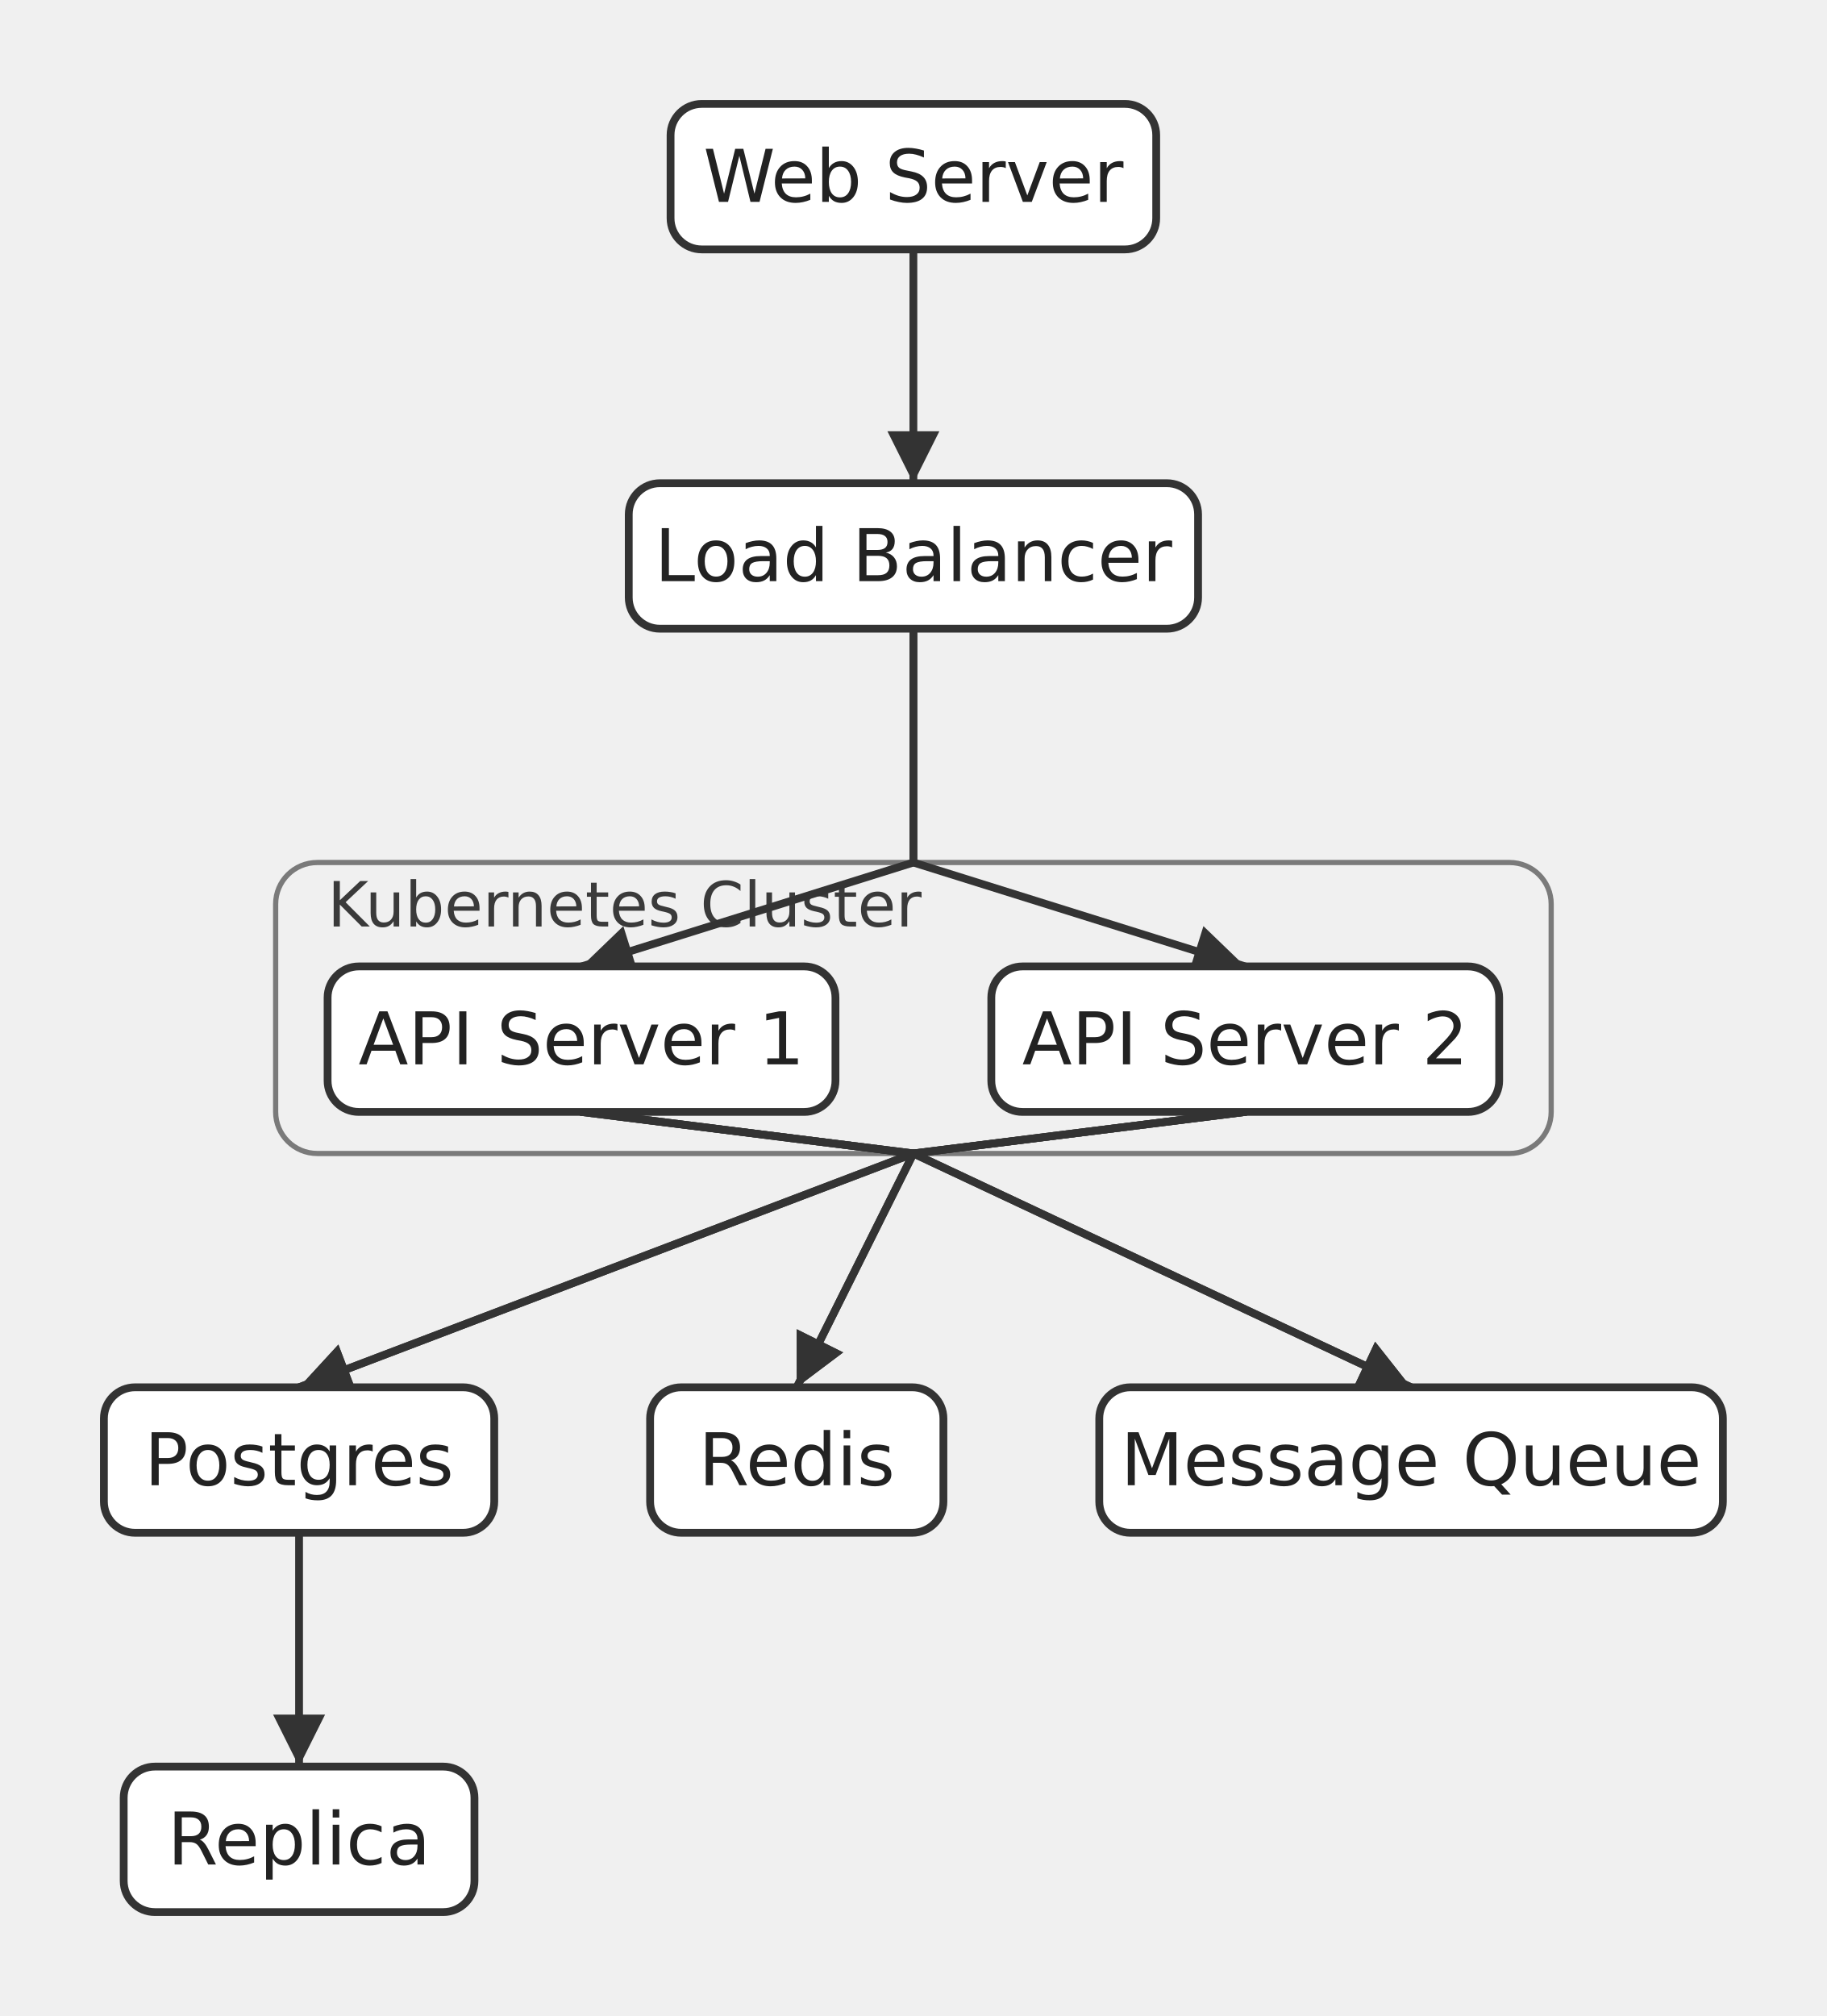
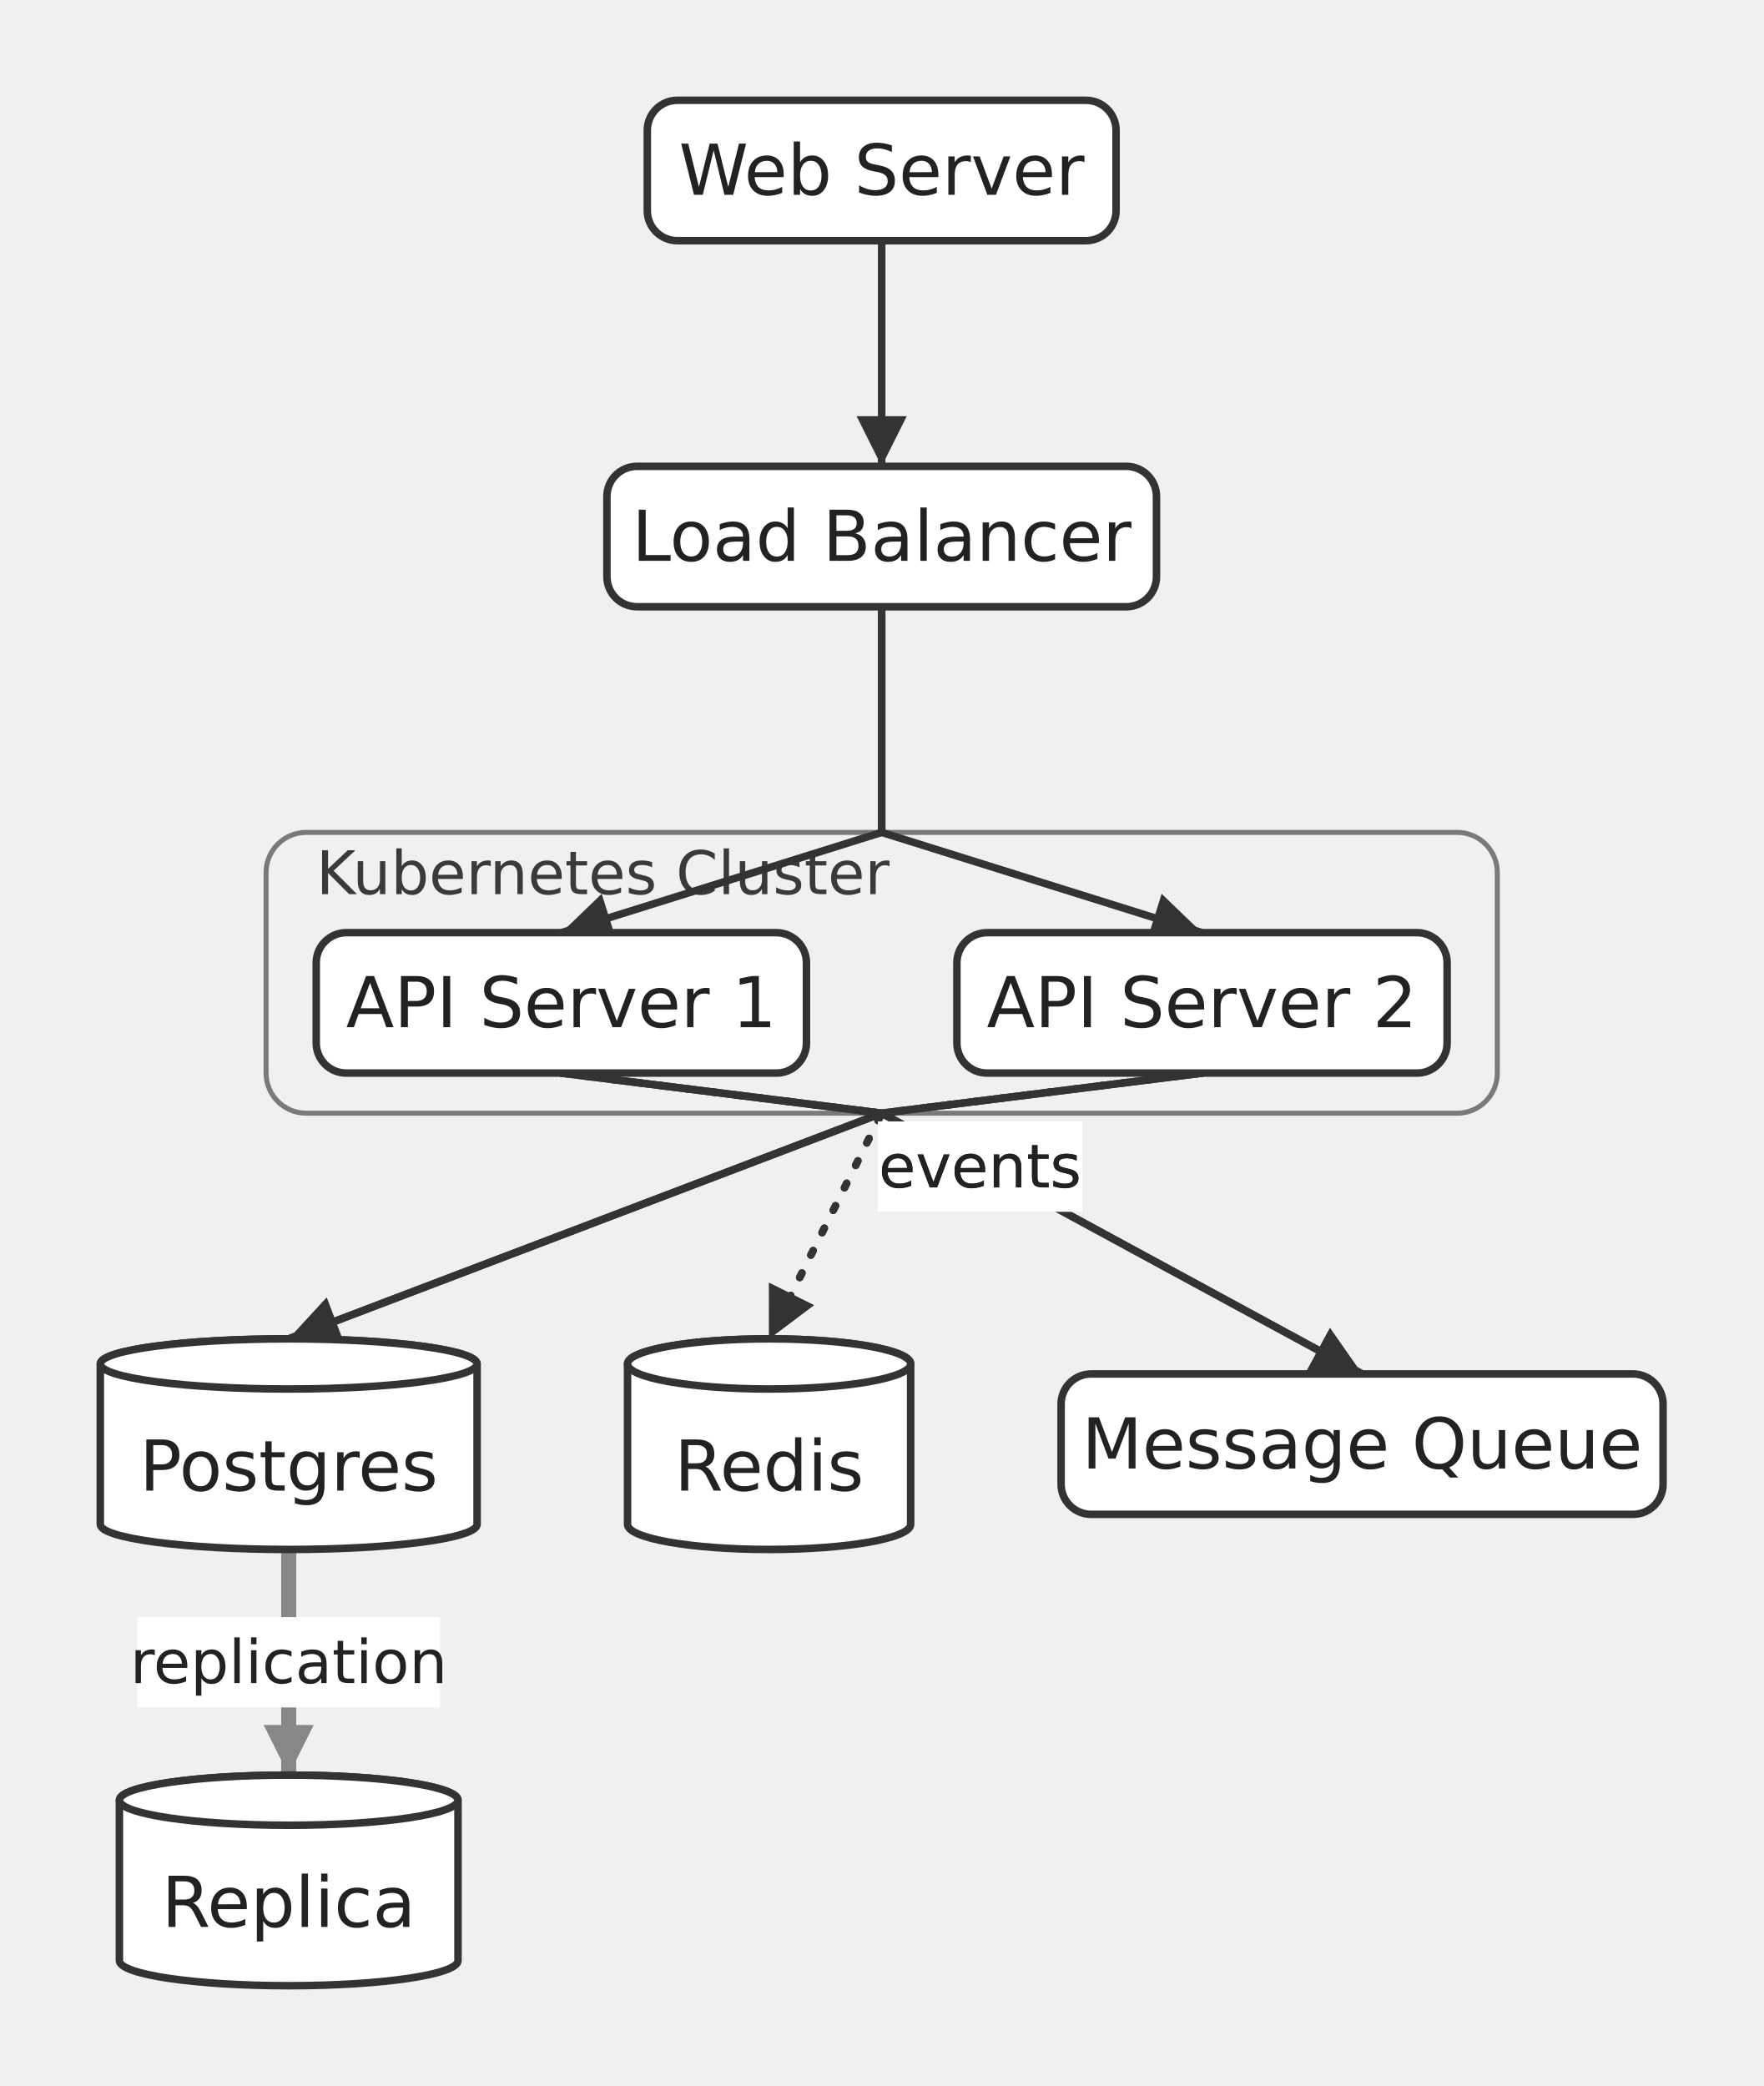
- <svg xmlns="http://www.w3.org/2000/svg" width="351.65" height="388.00" viewBox="0 0 351.65 388.00">
+ <svg xmlns="http://www.w3.org/2000/svg" width="351.65" height="416.00" viewBox="0 0 351.65 416.00">
  <defs>
    <marker id="arrow" viewBox="0 0 10 10" refX="10" refY="5" markerWidth="10" markerHeight="10" orient="auto" markerUnits="userSpaceOnUse">
      <path d="M0,0 L10,5 L0,10 Z" fill="#333" />
+     </marker>
+     <marker id="arrow-888" viewBox="0 0 10 10" refX="10" refY="5" markerWidth="10" markerHeight="10" orient="auto" markerUnits="userSpaceOnUse">
+       <path d="M0,0 L10,5 L0,10 Z" fill="#888" />
    </marker>
  </defs>
  <g fill="none" stroke="#7a7a7a" stroke-width="1" stroke-linejoin="round">
    <rect x="53.06" y="166.00" width="245.53" height="56.00" rx="8" ry="8" fill="none" stroke="#7a7a7a" stroke-width="1" />
  </g>
  <g fill="#3a3a3a" font-family="DejaVu Sans, Arial, sans-serif" font-size="12.00">
    <text x="63.06" y="170.00" text-anchor="start" dominant-baseline="hanging">Kubernetes Cluster</text>
  </g>
-   <g fill="none" stroke="#333" stroke-width="1.5" stroke-linecap="round" stroke-linejoin="round">
-     <polyline points="175.82,48.00 175.82,93.00" marker-end="url(#arrow)" />
-     <polyline points="175.82,121.00 175.82,166.00 111.94,186.00" marker-end="url(#arrow)" />
-     <polyline points="175.82,121.00 175.82,166.00 239.70,186.00" marker-end="url(#arrow)" />
-     <polyline points="111.94,214.00 175.82,222.00 57.57,267.00" marker-end="url(#arrow)" />
-     <polyline points="239.70,214.00 175.82,222.00 57.57,267.00" marker-end="url(#arrow)" />
-     <polyline points="111.94,214.00 175.82,222.00 153.37,267.00" marker-end="url(#arrow)" />
-     <polyline points="239.70,214.00 175.82,222.00 153.37,267.00" marker-end="url(#arrow)" />
-     <polyline points="111.94,214.00 175.82,222.00 271.62,267.00" marker-end="url(#arrow)" />
-     <polyline points="239.70,214.00 175.82,222.00 271.62,267.00" marker-end="url(#arrow)" />
-     <polyline points="57.57,295.00 57.57,340.00" marker-end="url(#arrow)" />
+   <g fill="none" stroke-linecap="round" stroke-linejoin="round">
+     <polyline points="175.82,48.00 175.82,93.00" stroke="#333" stroke-width="1.5" marker-end="url(#arrow)" />
+     <polyline points="175.82,121.00 175.82,166.00 111.94,186.00" stroke="#333" stroke-width="1.5" marker-end="url(#arrow)" />
+     <polyline points="175.82,121.00 175.82,166.00 239.70,186.00" stroke="#333" stroke-width="1.5" marker-end="url(#arrow)" />
+     <polyline points="111.94,214.00 175.82,222.00 57.57,267.00" stroke="#333" stroke-width="1.5" marker-end="url(#arrow)" />
+     <polyline points="239.70,214.00 175.82,222.00 57.57,267.00" stroke="#333" stroke-width="1.5" marker-end="url(#arrow)" />
+     <polyline points="111.94,214.00 175.82,222.00 153.37,267.00" stroke="#333" stroke-width="1.5" stroke-dasharray="1 4" marker-end="url(#arrow)" />
+     <polyline points="239.70,214.00 175.82,222.00 153.37,267.00" stroke="#333" stroke-width="1.5" stroke-dasharray="1 4" marker-end="url(#arrow)" />
+     <polyline points="111.94,214.00 175.82,222.00 271.62,274.00" stroke="#333" stroke-width="1.5" marker-end="url(#arrow)" />
+     <polyline points="239.70,214.00 175.82,222.00 271.62,274.00" stroke="#333" stroke-width="1.5" marker-end="url(#arrow)" />
+     <polyline points="57.57,309.00 57.57,354.00" stroke="#888" stroke-width="3" marker-end="url(#arrow-888)" />
+   </g>
+   <g fill="#fff" stroke="none">
+     <rect x="175.07" y="223.64" width="40.73" height="18.00" />
+     <rect x="175.07" y="223.64" width="40.73" height="18.00" />
+     <rect x="27.39" y="322.50" width="60.36" height="18.00" />
+   </g>
+   <g fill="#222" font-family="DejaVu Sans, Arial, sans-serif" font-size="12.00" text-anchor="middle" dominant-baseline="central">
+     <text x="195.43" y="232.64">events</text>
+     <text x="195.43" y="232.64">events</text>
+     <text x="57.57" y="331.50">replication</text>
  </g>
  <g>
    <rect x="129.08" y="20.00" width="93.48" height="28.00" rx="6" ry="6" fill="#fff" stroke="#333" stroke-width="1.5" />
    <text x="175.82" y="34.00" font-family="DejaVu Sans, Arial, sans-serif" font-size="14" fill="#222" text-anchor="middle" dominant-baseline="central">Web Server</text>
    <rect x="121.03" y="93.00" width="109.59" height="28.00" rx="6" ry="6" fill="#fff" stroke="#333" stroke-width="1.5" />
    <text x="175.82" y="107.00" font-family="DejaVu Sans, Arial, sans-serif" font-size="14" fill="#222" text-anchor="middle" dominant-baseline="central">Load Balancer</text>
    <rect x="63.06" y="186.00" width="97.76" height="28.00" rx="6" ry="6" fill="#fff" stroke="#333" stroke-width="1.5" />
    <text x="111.94" y="200.00" font-family="DejaVu Sans, Arial, sans-serif" font-size="14" fill="#222" text-anchor="middle" dominant-baseline="central">API Server 1</text>
    <rect x="190.82" y="186.00" width="97.76" height="28.00" rx="6" ry="6" fill="#fff" stroke="#333" stroke-width="1.5" />
    <text x="239.70" y="200.00" font-family="DejaVu Sans, Arial, sans-serif" font-size="14" fill="#222" text-anchor="middle" dominant-baseline="central">API Server 2</text>
-     <rect x="20.00" y="267.00" width="75.14" height="28.00" rx="6" ry="6" fill="#fff" stroke="#333" stroke-width="1.5" />
-     <text x="57.57" y="281.00" font-family="DejaVu Sans, Arial, sans-serif" font-size="14" fill="#222" text-anchor="middle" dominant-baseline="central">Postgres</text>
-     <rect x="125.14" y="267.00" width="56.46" height="28.00" rx="6" ry="6" fill="#fff" stroke="#333" stroke-width="1.5" />
-     <text x="153.37" y="281.00" font-family="DejaVu Sans, Arial, sans-serif" font-size="14" fill="#222" text-anchor="middle" dominant-baseline="central">Redis</text>
-     <rect x="211.60" y="267.00" width="120.04" height="28.00" rx="6" ry="6" fill="#fff" stroke="#333" stroke-width="1.5" />
-     <text x="271.62" y="281.00" font-family="DejaVu Sans, Arial, sans-serif" font-size="14" fill="#222" text-anchor="middle" dominant-baseline="central">Message Queue</text>
-     <rect x="23.81" y="340.00" width="67.52" height="28.00" rx="6" ry="6" fill="#fff" stroke="#333" stroke-width="1.5" />
-     <text x="57.57" y="354.00" font-family="DejaVu Sans, Arial, sans-serif" font-size="14" fill="#222" text-anchor="middle" dominant-baseline="central">Replica</text>
+     <path d="M20.00,272.00 L20.00,304.00 A37.57,5.00 0 0 0 95.14,304.00 L95.14,272.00 A37.57,5.00 0 0 0 20.00,272.00 Z" fill="#fff" stroke="#333" stroke-width="1.5" />
+     <ellipse cx="57.57" cy="272.00" rx="37.57" ry="5.00" fill="#fff" stroke="#333" stroke-width="1.5" />
+     <text x="57.57" y="292.42" font-family="DejaVu Sans, Arial, sans-serif" font-size="14" fill="#222" text-anchor="middle" dominant-baseline="central">Postgres</text>
+     <path d="M125.14,272.00 L125.14,304.00 A28.23,5.00 0 0 0 181.60,304.00 L181.60,272.00 A28.23,5.00 0 0 0 125.14,272.00 Z" fill="#fff" stroke="#333" stroke-width="1.5" />
+     <ellipse cx="153.37" cy="272.00" rx="28.23" ry="5.00" fill="#fff" stroke="#333" stroke-width="1.5" />
+     <text x="153.37" y="292.42" font-family="DejaVu Sans, Arial, sans-serif" font-size="14" fill="#222" text-anchor="middle" dominant-baseline="central">Redis</text>
+     <rect x="211.60" y="274.00" width="120.04" height="28.00" rx="6" ry="6" fill="#fff" stroke="#333" stroke-width="1.5" />
+     <text x="271.62" y="288.00" font-family="DejaVu Sans, Arial, sans-serif" font-size="14" fill="#222" text-anchor="middle" dominant-baseline="central">Message Queue</text>
+     <path d="M23.81,359.00 L23.81,391.00 A33.76,5.00 0 0 0 91.33,391.00 L91.33,359.00 A33.76,5.00 0 0 0 23.81,359.00 Z" fill="#fff" stroke="#333" stroke-width="1.5" />
+     <ellipse cx="57.57" cy="359.00" rx="33.76" ry="5.00" fill="#fff" stroke="#333" stroke-width="1.5" />
+     <text x="57.57" y="379.42" font-family="DejaVu Sans, Arial, sans-serif" font-size="14" fill="#222" text-anchor="middle" dominant-baseline="central">Replica</text>
  </g>
</svg>
